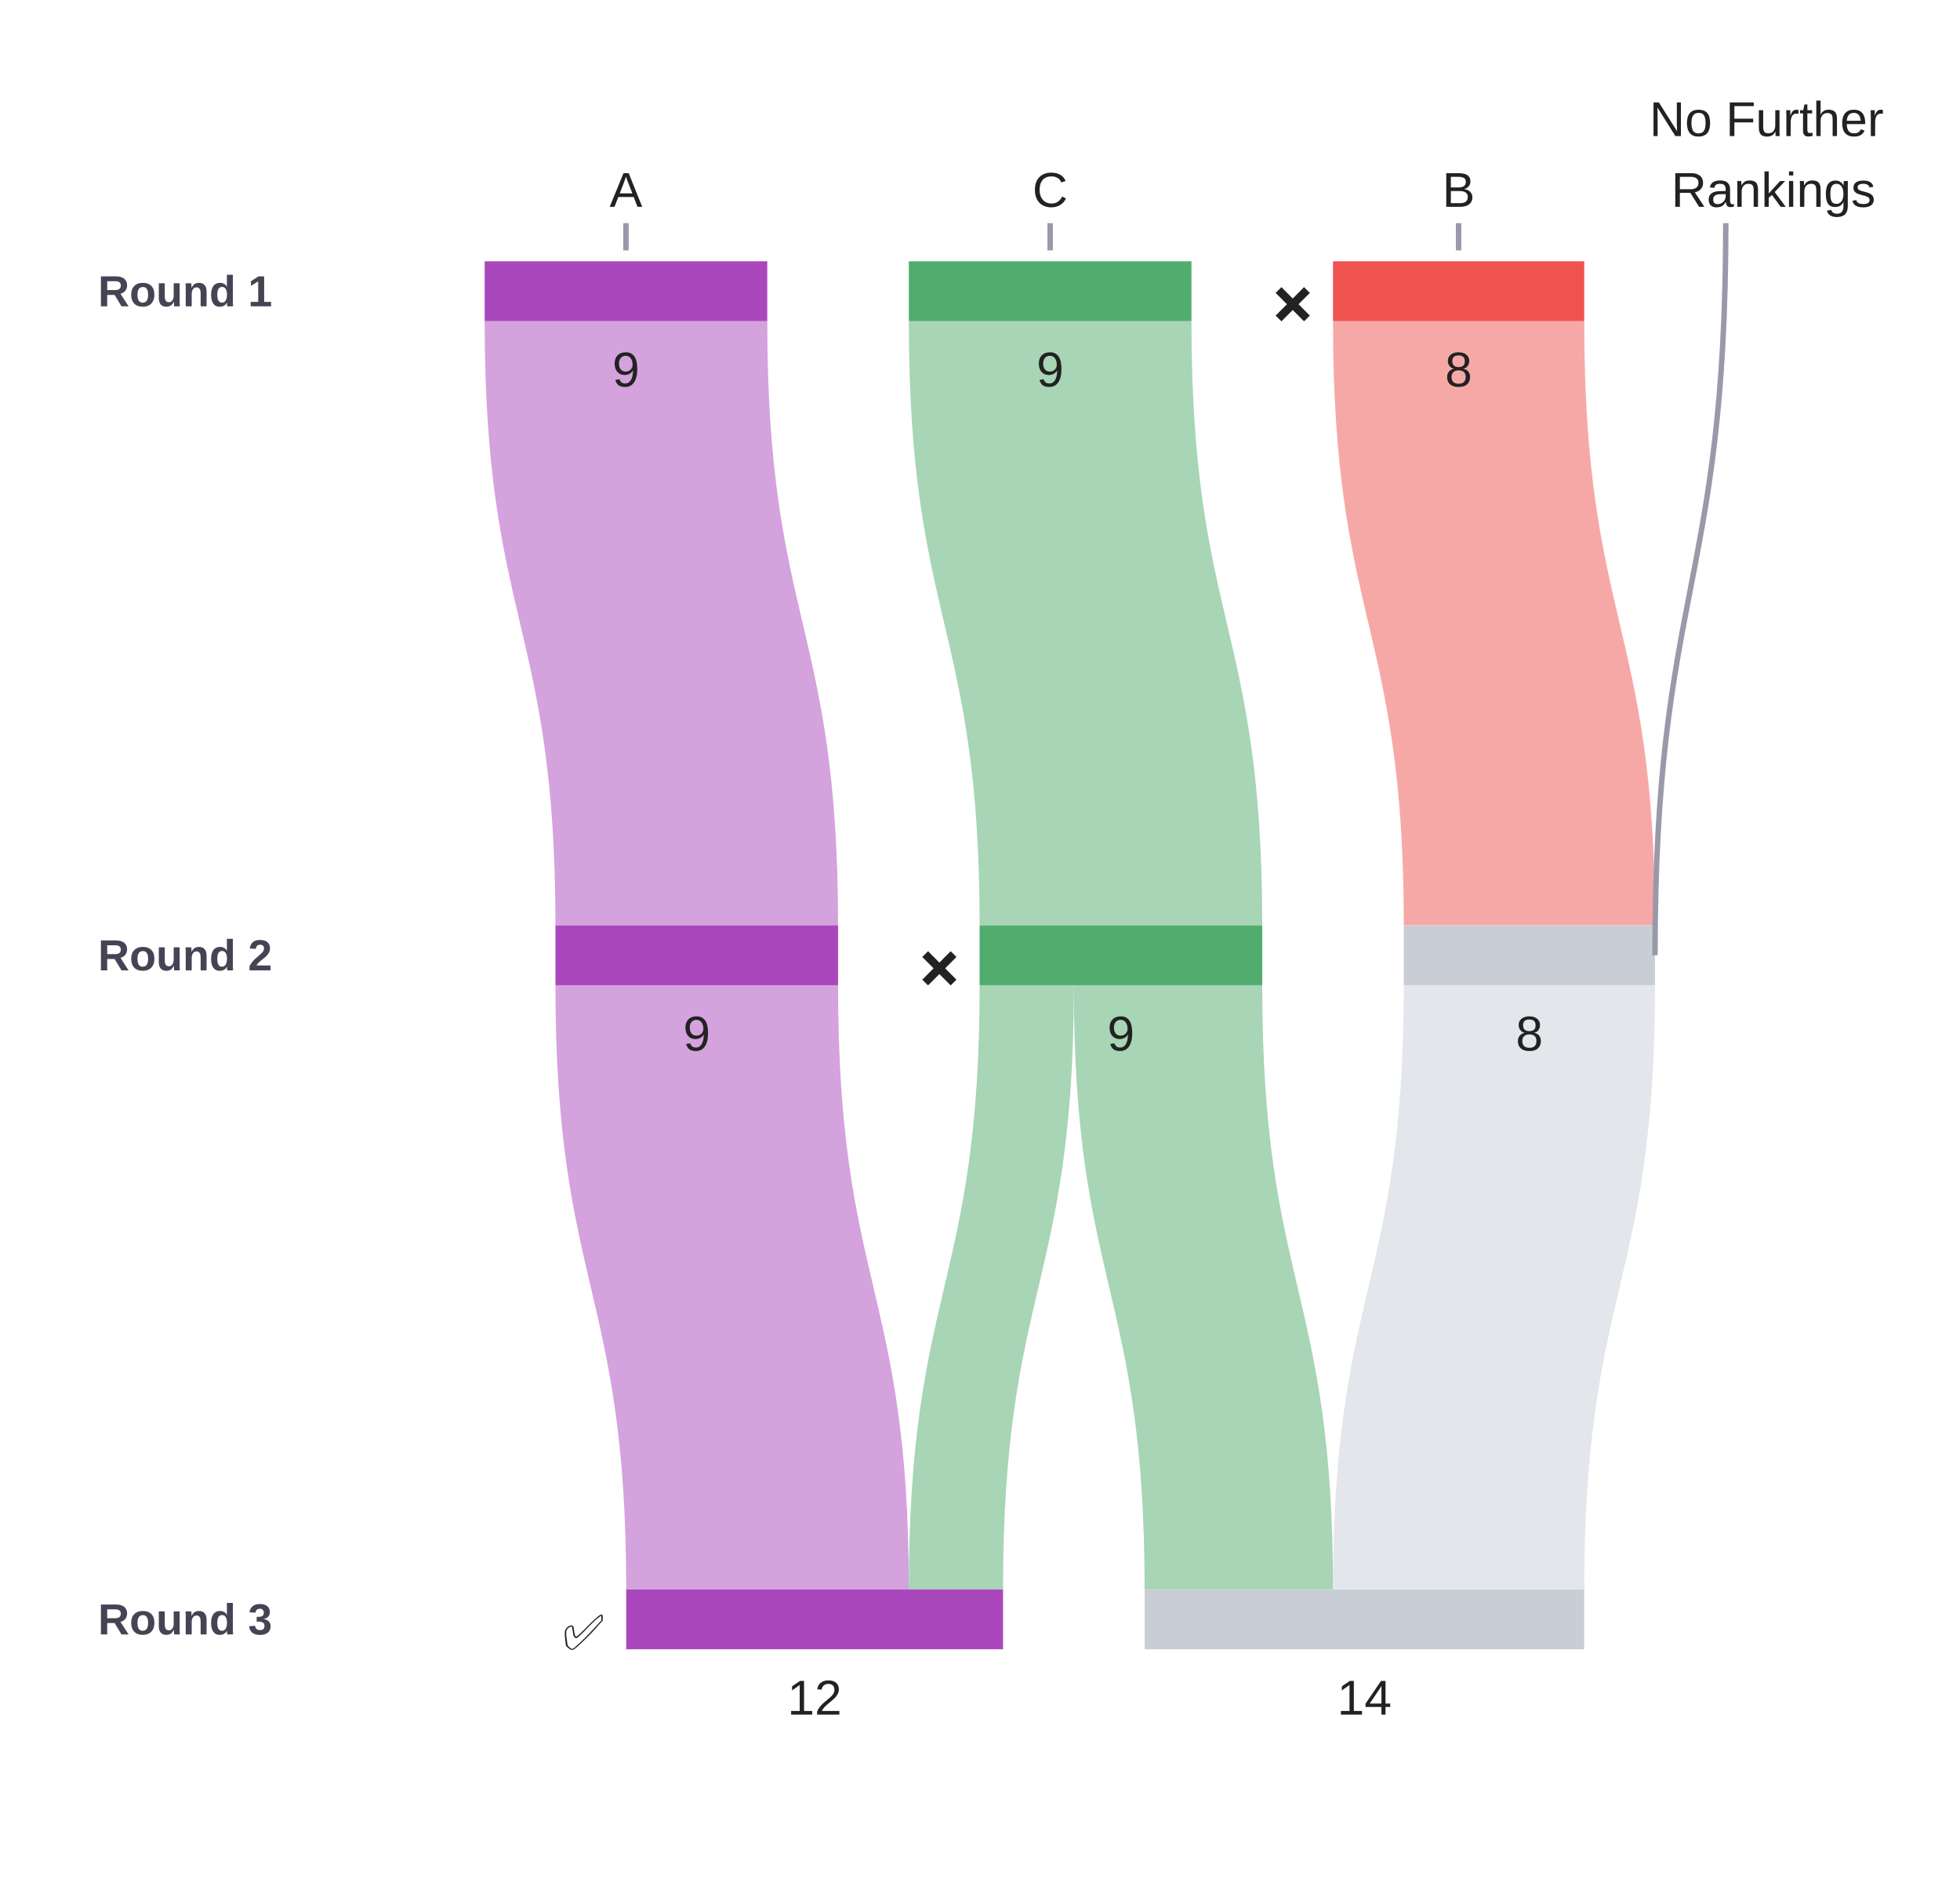
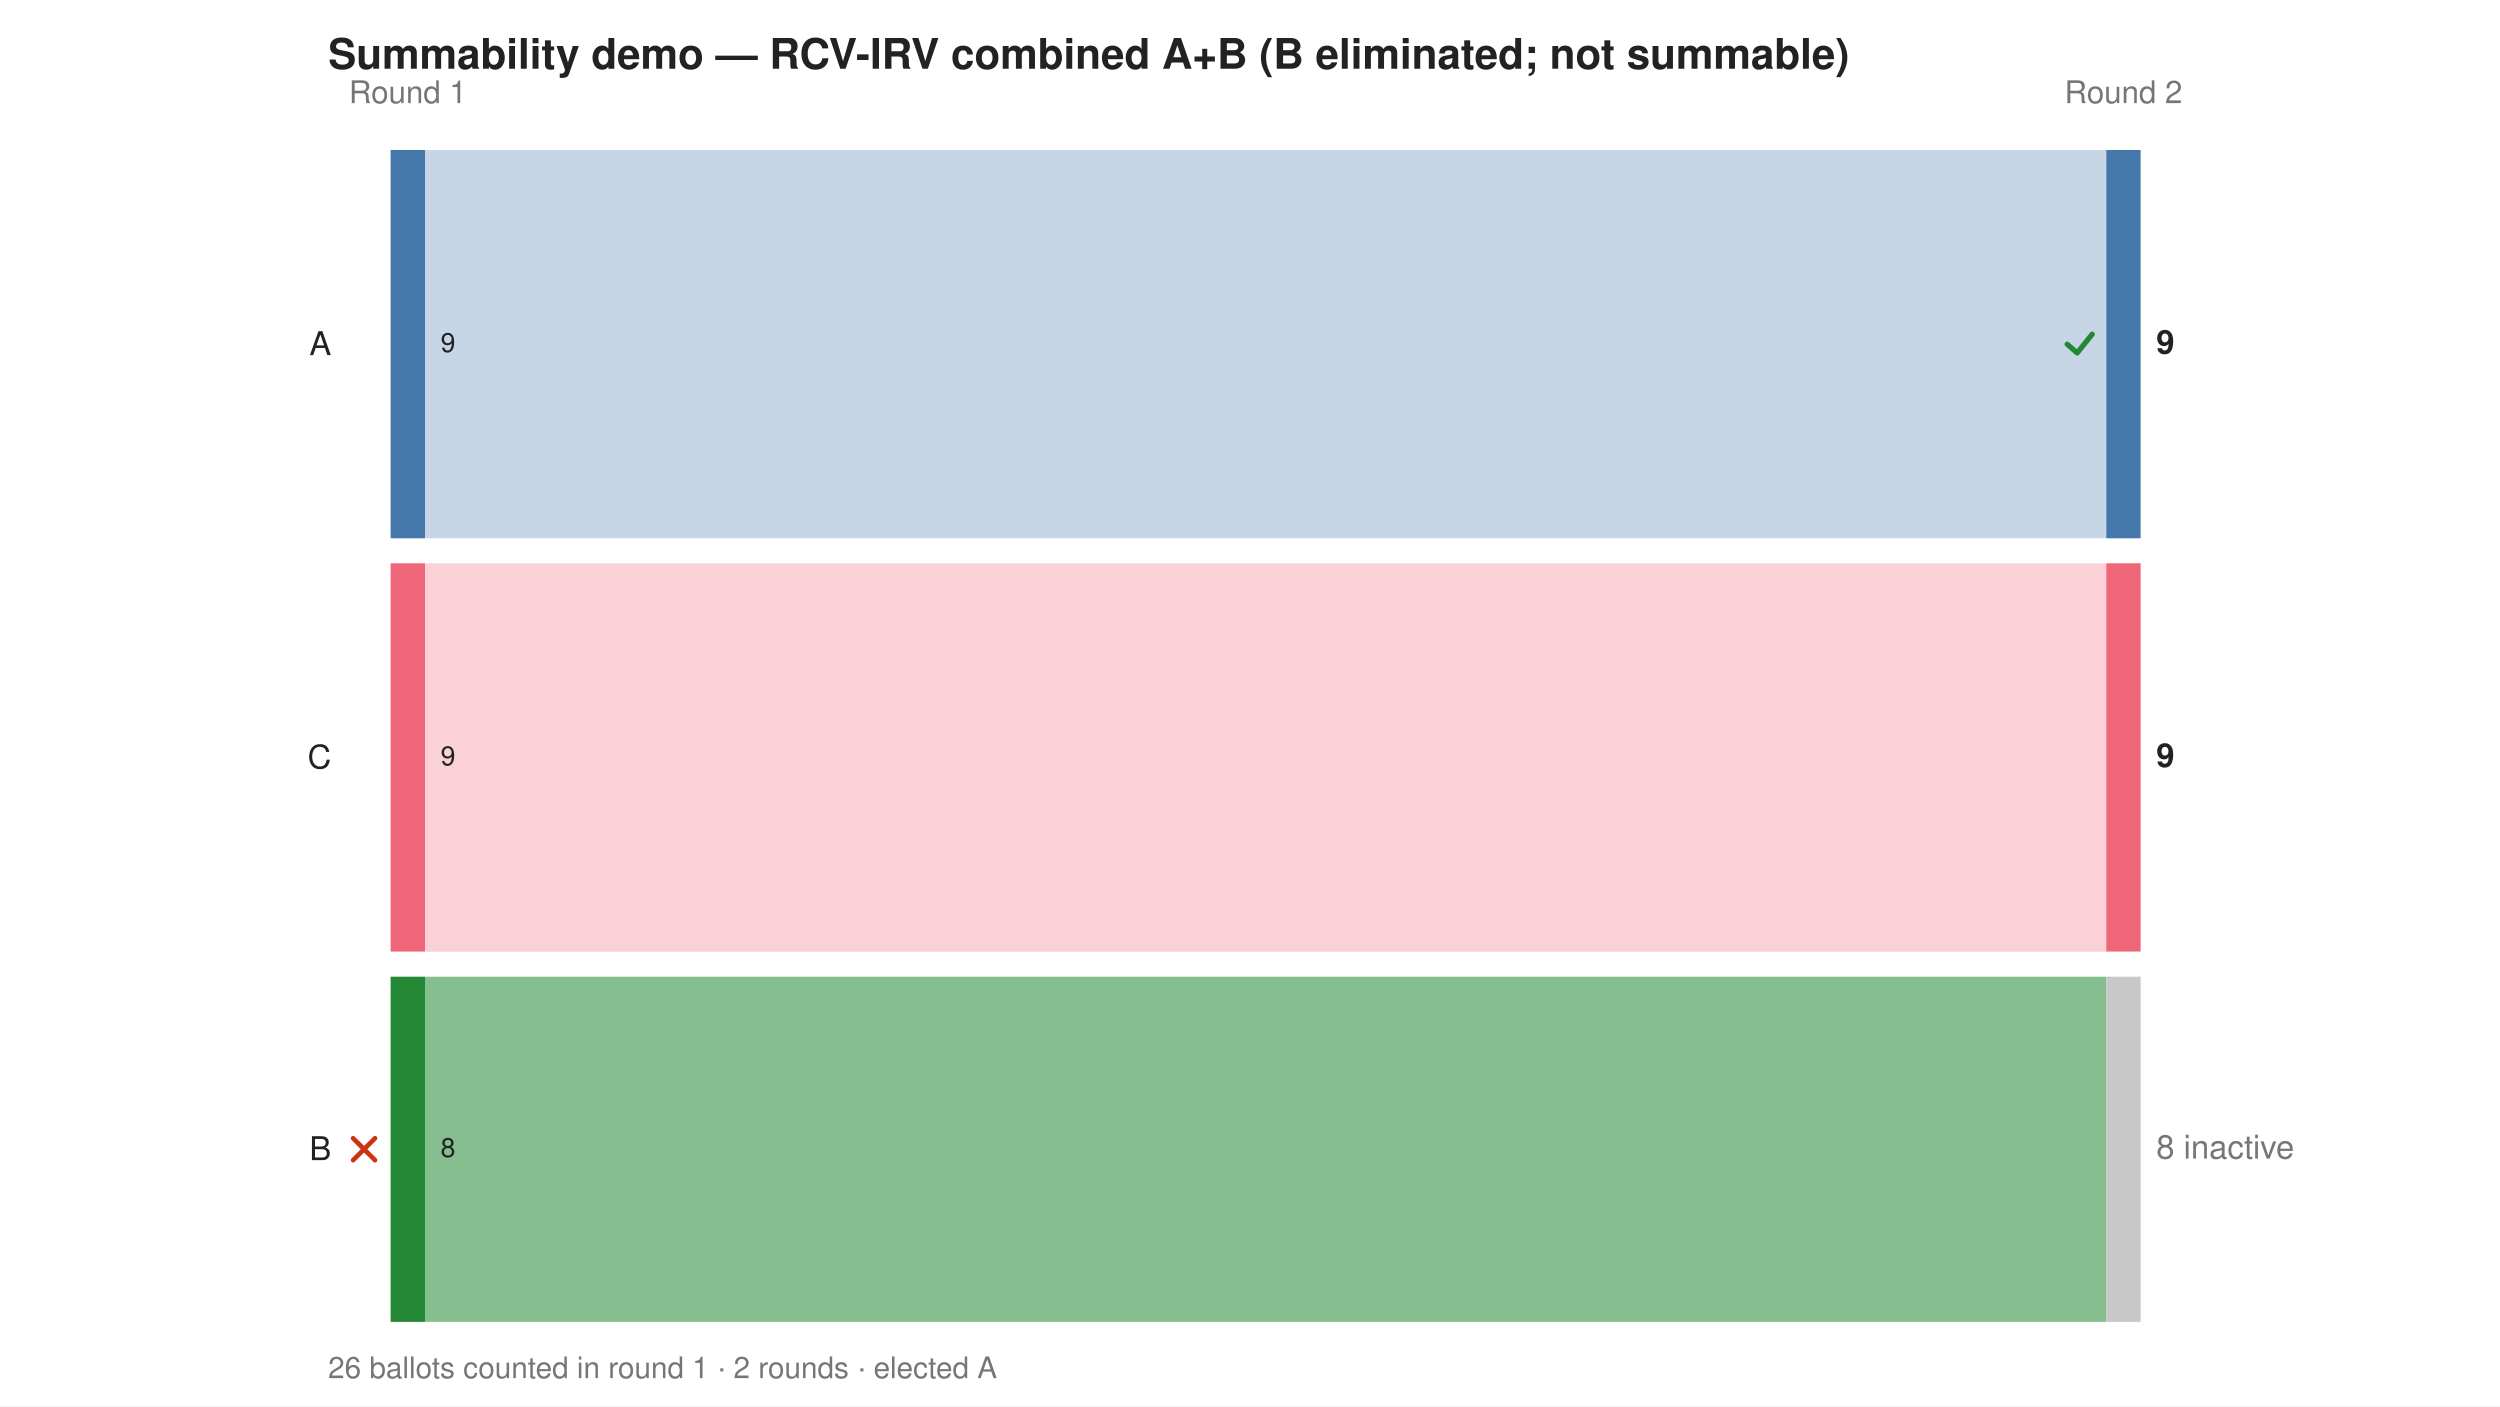
- <svg xmlns="http://www.w3.org/2000/svg" role="img" aria-label="Vote transfer Sankey diagram" width="360" height="347">
-   <style>
-   text { font-family: -apple-system, "Helvetica Neue", Arial, sans-serif; fill: #222; }
-   .value-label { font-size: 9px; }
-   .name-label  { font-size: 9px; }
-   .round-label { font-size: 8px; font-weight: 600; fill: #445; }
-   .marker      { font-size: 9px; }
-   .name-tick   { stroke: #99a; fill: none; stroke-width: 1; }
- </style>
-   <rect x="0" y="0" width="100%" height="100%" fill="#ffffff" />
-   <path class="ribbon" role="presentation" d="M244.838,59 C244.838,114.5 257.838,114.5 257.838,170 L303.98,170 C303.98,114.5 290.98,114.5 290.98,59 Z" fill="#ef5350" fill-opacity="0.5" />
-   <path class="ribbon" role="presentation" d="M89.02,59 C89.02,114.5 102.02,114.5 102.02,170 L153.929,170 C153.929,114.5 140.929,114.5 140.929,59 Z" fill="#ab47bc" fill-opacity="0.5" />
-   <path class="ribbon" role="presentation" d="M166.929,59 C166.929,114.5 179.929,114.5 179.929,170 L231.838,170 C231.838,114.5 218.838,114.5 218.838,59 Z" fill="#51ad6e" fill-opacity="0.5" />
-   <path class="ribbon" role="presentation" d="M179.929,181 C179.929,236.5 166.929,236.5 166.929,292 L184.232,292 C184.232,236.5 197.232,236.5 197.232,181 Z" fill="#51ad6e" fill-opacity="0.5" />
-   <path class="ribbon" role="presentation" d="M197.232,181 C197.232,236.5 210.232,236.5 210.232,292 L244.838,292 C244.838,236.5 231.838,236.5 231.838,181 Z" fill="#51ad6e" fill-opacity="0.5" />
-   <path class="ribbon" role="presentation" d="M102.02,181 C102.02,236.5 115.02,236.5 115.02,292 L166.929,292 C166.929,236.5 153.929,236.5 153.929,181 Z" fill="#ab47bc" fill-opacity="0.5" />
-   <path class="ribbon" role="presentation" d="M257.838,181 C257.838,236.5 244.838,236.5 244.838,292 L290.98,292 C290.98,236.5 303.98,236.5 303.98,181 Z" fill="#c9ced6" fill-opacity="0.5" />
-   <rect class="node" role="presentation" x="89.02" y="48" width="51.909" height="11" fill="#ab47bc" />
-   <rect class="node" role="presentation" x="166.929" y="48" width="51.909" height="11" fill="#51ad6e" />
-   <rect class="node" role="presentation" x="244.838" y="48" width="46.142" height="11" fill="#ef5350" />
-   <rect class="node" role="presentation" x="102.02" y="170" width="51.909" height="11" fill="#ab47bc" />
-   <rect class="node" role="presentation" x="179.929" y="170" width="51.909" height="11" fill="#51ad6e" />
-   <rect class="node" role="presentation" x="257.838" y="170" width="46.142" height="11" fill="#c9ced6" />
-   <rect class="node" role="presentation" x="115.02" y="292" width="69.212" height="11" fill="#ab47bc" />
-   <rect class="node" role="presentation" x="210.232" y="292" width="80.748" height="11" fill="#c9ced6" />
-   <text class="value-label" text-anchor="middle" x="114.975" y="71">9</text>
-   <text class="value-label" text-anchor="middle" x="192.884" y="71">9</text>
-   <text class="value-label" text-anchor="middle" x="267.909" y="71">8</text>
-   <text class="marker" text-anchor="end" x="240.838" y="59">❌</text>
-   <text class="value-label" text-anchor="middle" x="127.975" y="193">9</text>
-   <text class="value-label" text-anchor="middle" x="205.884" y="193">9</text>
-   <text class="marker" text-anchor="end" x="175.929" y="181">❌</text>
-   <text class="value-label" text-anchor="middle" x="280.909" y="193">8</text>
-   <text class="value-label" text-anchor="middle" x="149.626" y="315">12</text>
-   <text class="marker" text-anchor="end" x="111.02" y="303">✅</text>
-   <text class="value-label" text-anchor="middle" x="250.606" y="315">14</text>
-   <text class="round-label" text-anchor="end" dominant-baseline="central" x="50" y="53.5">Round 1</text>
-   <text class="round-label" text-anchor="end" dominant-baseline="central" x="50" y="175.5">Round 2</text>
-   <text class="round-label" text-anchor="end" dominant-baseline="central" x="50" y="297.5">Round 3</text>
-   <path class="name-tick" d="M 114.975,41 L 114.975,46" />
-   <path class="name-tick" d="M 192.884,41 L 192.884,46" />
-   <path class="name-tick" d="M 267.909,41 L 267.909,46" />
-   <path class="name-tick" d="M 316.98,41 C 316.98,108.25 303.98,108.25 303.98,175.5" />
-   <text class="name-label" text-anchor="middle">
-     <tspan x="114.975" y="38">A</tspan>
-   </text>
-   <text class="name-label" text-anchor="middle">
-     <tspan x="192.884" y="38">C</tspan>
-   </text>
-   <text class="name-label" text-anchor="middle">
-     <tspan x="267.909" y="38">B</tspan>
-   </text>
-   <text class="name-label" text-anchor="middle">
-     <tspan x="325.731" y="25">No Further</tspan>
-     <tspan x="325.731" y="38">Rankings</tspan>
-   </text>
+ <svg xmlns="http://www.w3.org/2000/svg" viewBox="0 0 1600 900" width="1600" height="900" font-family="Helvetica,Arial,sans-serif">
+   <rect x="0.0" y="0.0" width="1600.0" height="900.0" fill="#FFFFFF" />
+   <text x="210.0" y="44.0" font-size="27" text-anchor="start" fill="#222222" font-weight="bold">Summability demo — RCV-IRV combined A+B (B eliminated; not summable)</text>
+   <text x="261.0" y="66.0" font-size="20" text-anchor="middle" fill="#767676" font-weight="normal">Round 1</text>
+   <text x="1359.0" y="66.0" font-size="20" text-anchor="middle" fill="#767676" font-weight="normal">Round 2</text>
+   <polygon points="272.0,96.0 304.9,96.0 336.5,96.0 366.8,96.0 395.9,96.0 423.8,96.0 450.6,96.0 476.4,96.0 501.1,96.0 525.0,96.0 547.9,96.0 570.1,96.0 591.4,96.0 612.1,96.0 632.1,96.0 651.6,96.0 670.5,96.0 689.0,96.0 707.0,96.0 724.7,96.0 742.1,96.0 759.3,96.0 776.3,96.0 793.2,96.0 810.0,96.0 826.8,96.0 843.7,96.0 860.7,96.0 877.9,96.0 895.3,96.0 913.0,96.0 931.0,96.0 949.5,96.0 968.4,96.0 987.9,96.0 1007.9,96.0 1028.6,96.0 1049.9,96.0 1072.1,96.0 1095.0,96.0 1118.9,96.0 1143.6,96.0 1169.4,96.0 1196.2,96.0 1224.1,96.0 1253.2,96.0 1283.5,96.0 1315.1,96.0 1348.0,96.0 1348.0,344.5 1315.1,344.5 1283.5,344.5 1253.2,344.5 1224.1,344.5 1196.2,344.5 1169.4,344.5 1143.6,344.5 1118.9,344.5 1095.0,344.5 1072.1,344.5 1049.9,344.5 1028.6,344.5 1007.9,344.5 987.9,344.5 968.4,344.5 949.5,344.5 931.0,344.5 913.0,344.5 895.3,344.5 877.9,344.5 860.7,344.5 843.7,344.5 826.8,344.5 810.0,344.5 793.2,344.5 776.3,344.5 759.3,344.5 742.1,344.5 724.7,344.5 707.0,344.5 689.0,344.5 670.5,344.5 651.6,344.5 632.1,344.5 612.1,344.5 591.4,344.5 570.1,344.5 547.9,344.5 525.0,344.5 501.1,344.5 476.4,344.5 450.6,344.5 423.8,344.5 395.9,344.5 366.8,344.5 336.5,344.5 304.9,344.5 272.0,344.5" fill="#4477AA" fill-opacity="0.3" />
+   <polygon points="272.0,360.5 304.9,360.5 336.5,360.5 366.8,360.5 395.9,360.5 423.8,360.5 450.6,360.5 476.4,360.5 501.1,360.5 525.0,360.5 547.9,360.5 570.1,360.5 591.4,360.5 612.1,360.5 632.1,360.5 651.6,360.5 670.5,360.5 689.0,360.5 707.0,360.5 724.7,360.5 742.1,360.5 759.3,360.5 776.3,360.5 793.2,360.5 810.0,360.5 826.8,360.5 843.7,360.5 860.7,360.5 877.9,360.5 895.3,360.5 913.0,360.5 931.0,360.5 949.5,360.5 968.4,360.5 987.9,360.5 1007.9,360.5 1028.6,360.5 1049.9,360.5 1072.1,360.5 1095.0,360.5 1118.9,360.5 1143.6,360.5 1169.4,360.5 1196.2,360.5 1224.1,360.5 1253.2,360.5 1283.5,360.5 1315.1,360.5 1348.0,360.5 1348.0,609.1 1315.1,609.1 1283.5,609.1 1253.2,609.1 1224.1,609.1 1196.2,609.1 1169.4,609.1 1143.6,609.1 1118.9,609.1 1095.0,609.1 1072.1,609.1 1049.9,609.1 1028.6,609.1 1007.9,609.1 987.9,609.1 968.4,609.1 949.5,609.1 931.0,609.1 913.0,609.1 895.3,609.1 877.9,609.1 860.7,609.1 843.7,609.1 826.8,609.1 810.0,609.1 793.2,609.1 776.3,609.1 759.3,609.1 742.1,609.1 724.7,609.1 707.0,609.1 689.0,609.1 670.5,609.1 651.6,609.1 632.1,609.1 612.1,609.1 591.4,609.1 570.1,609.1 547.9,609.1 525.0,609.1 501.1,609.1 476.4,609.1 450.6,609.1 423.8,609.1 395.9,609.1 366.8,609.1 336.5,609.1 304.9,609.1 272.0,609.1" fill="#EE6677" fill-opacity="0.3" />
+   <polygon points="272.0,625.1 304.9,625.1 336.5,625.1 366.8,625.1 395.9,625.1 423.8,625.1 450.6,625.1 476.4,625.1 501.1,625.1 525.0,625.1 547.9,625.1 570.1,625.1 591.4,625.1 612.1,625.1 632.1,625.1 651.6,625.1 670.5,625.1 689.0,625.1 707.0,625.1 724.7,625.1 742.1,625.1 759.3,625.1 776.3,625.1 793.2,625.1 810.0,625.1 826.8,625.1 843.7,625.1 860.7,625.1 877.9,625.1 895.3,625.1 913.0,625.1 931.0,625.1 949.5,625.1 968.4,625.1 987.9,625.1 1007.9,625.1 1028.6,625.1 1049.9,625.1 1072.1,625.1 1095.0,625.1 1118.9,625.1 1143.6,625.1 1169.4,625.1 1196.2,625.1 1224.1,625.1 1253.2,625.1 1283.5,625.1 1315.1,625.1 1348.0,625.1 1348.0,846.0 1315.1,846.0 1283.5,846.0 1253.2,846.0 1224.1,846.0 1196.2,846.0 1169.4,846.0 1143.6,846.0 1118.9,846.0 1095.0,846.0 1072.1,846.0 1049.9,846.0 1028.6,846.0 1007.9,846.0 987.9,846.0 968.4,846.0 949.5,846.0 931.0,846.0 913.0,846.0 895.3,846.0 877.9,846.0 860.7,846.0 843.7,846.0 826.8,846.0 810.0,846.0 793.2,846.0 776.3,846.0 759.3,846.0 742.1,846.0 724.7,846.0 707.0,846.0 689.0,846.0 670.5,846.0 651.6,846.0 632.1,846.0 612.1,846.0 591.4,846.0 570.1,846.0 547.9,846.0 525.0,846.0 501.1,846.0 476.4,846.0 450.6,846.0 423.8,846.0 395.9,846.0 366.8,846.0 336.5,846.0 304.9,846.0 272.0,846.0" fill="#228833" fill-opacity="0.55" />
+   <rect x="250.0" y="96.0" width="22.0" height="248.5" fill="#4477AA" />
+   <text x="212.0" y="227.3" font-size="21" text-anchor="end" fill="#222222" font-weight="normal">A</text>
+   <text x="282.0" y="225.3" font-size="17" text-anchor="start" fill="#222222" font-weight="normal">9</text>
+   <rect x="250.0" y="360.5" width="22.0" height="248.5" fill="#EE6677" />
+   <text x="212.0" y="491.8" font-size="21" text-anchor="end" fill="#222222" font-weight="normal">C</text>
+   <text x="282.0" y="489.8" font-size="17" text-anchor="start" fill="#222222" font-weight="normal">9</text>
+   <rect x="250.0" y="625.1" width="22.0" height="220.9" fill="#228833" />
+   <text x="212.0" y="742.5" font-size="21" text-anchor="end" fill="#222222" font-weight="normal">B</text>
+   <text x="282.0" y="740.5" font-size="17" text-anchor="start" fill="#222222" font-weight="normal">8</text>
+   <polyline points="226.0,728.5 240.0,742.5" fill="none" stroke="#CC3311" stroke-width="3.0" stroke-linecap="round" stroke-linejoin="round" />
+   <polyline points="240.0,728.5 226.0,742.5" fill="none" stroke="#CC3311" stroke-width="3.0" stroke-linecap="round" stroke-linejoin="round" />
+   <rect x="1348.0" y="96.0" width="22.0" height="248.5" fill="#4477AA" />
+   <text x="1380.0" y="226.3" font-size="21" text-anchor="start" fill="#222222" font-weight="bold">9</text>
+   <polyline points="1323.0,220.3 1329.4,225.9 1339.0,213.9" fill="none" stroke="#228833" stroke-width="3.4" stroke-linecap="round" stroke-linejoin="round" />
+   <rect x="1348.0" y="360.5" width="22.0" height="248.5" fill="#EE6677" />
+   <text x="1380.0" y="490.8" font-size="21" text-anchor="start" fill="#222222" font-weight="bold">9</text>
+   <rect x="1348.0" y="625.1" width="22.0" height="220.9" fill="#C8C8C8" />
+   <text x="1380.0" y="741.5" font-size="21" text-anchor="start" fill="#767676" font-weight="normal">8 inactive</text>
+   <text x="210.0" y="882.0" font-size="19" text-anchor="start" fill="#767676" font-weight="normal">26 ballots counted in round 1 · 2 rounds · elected A</text>
</svg>
